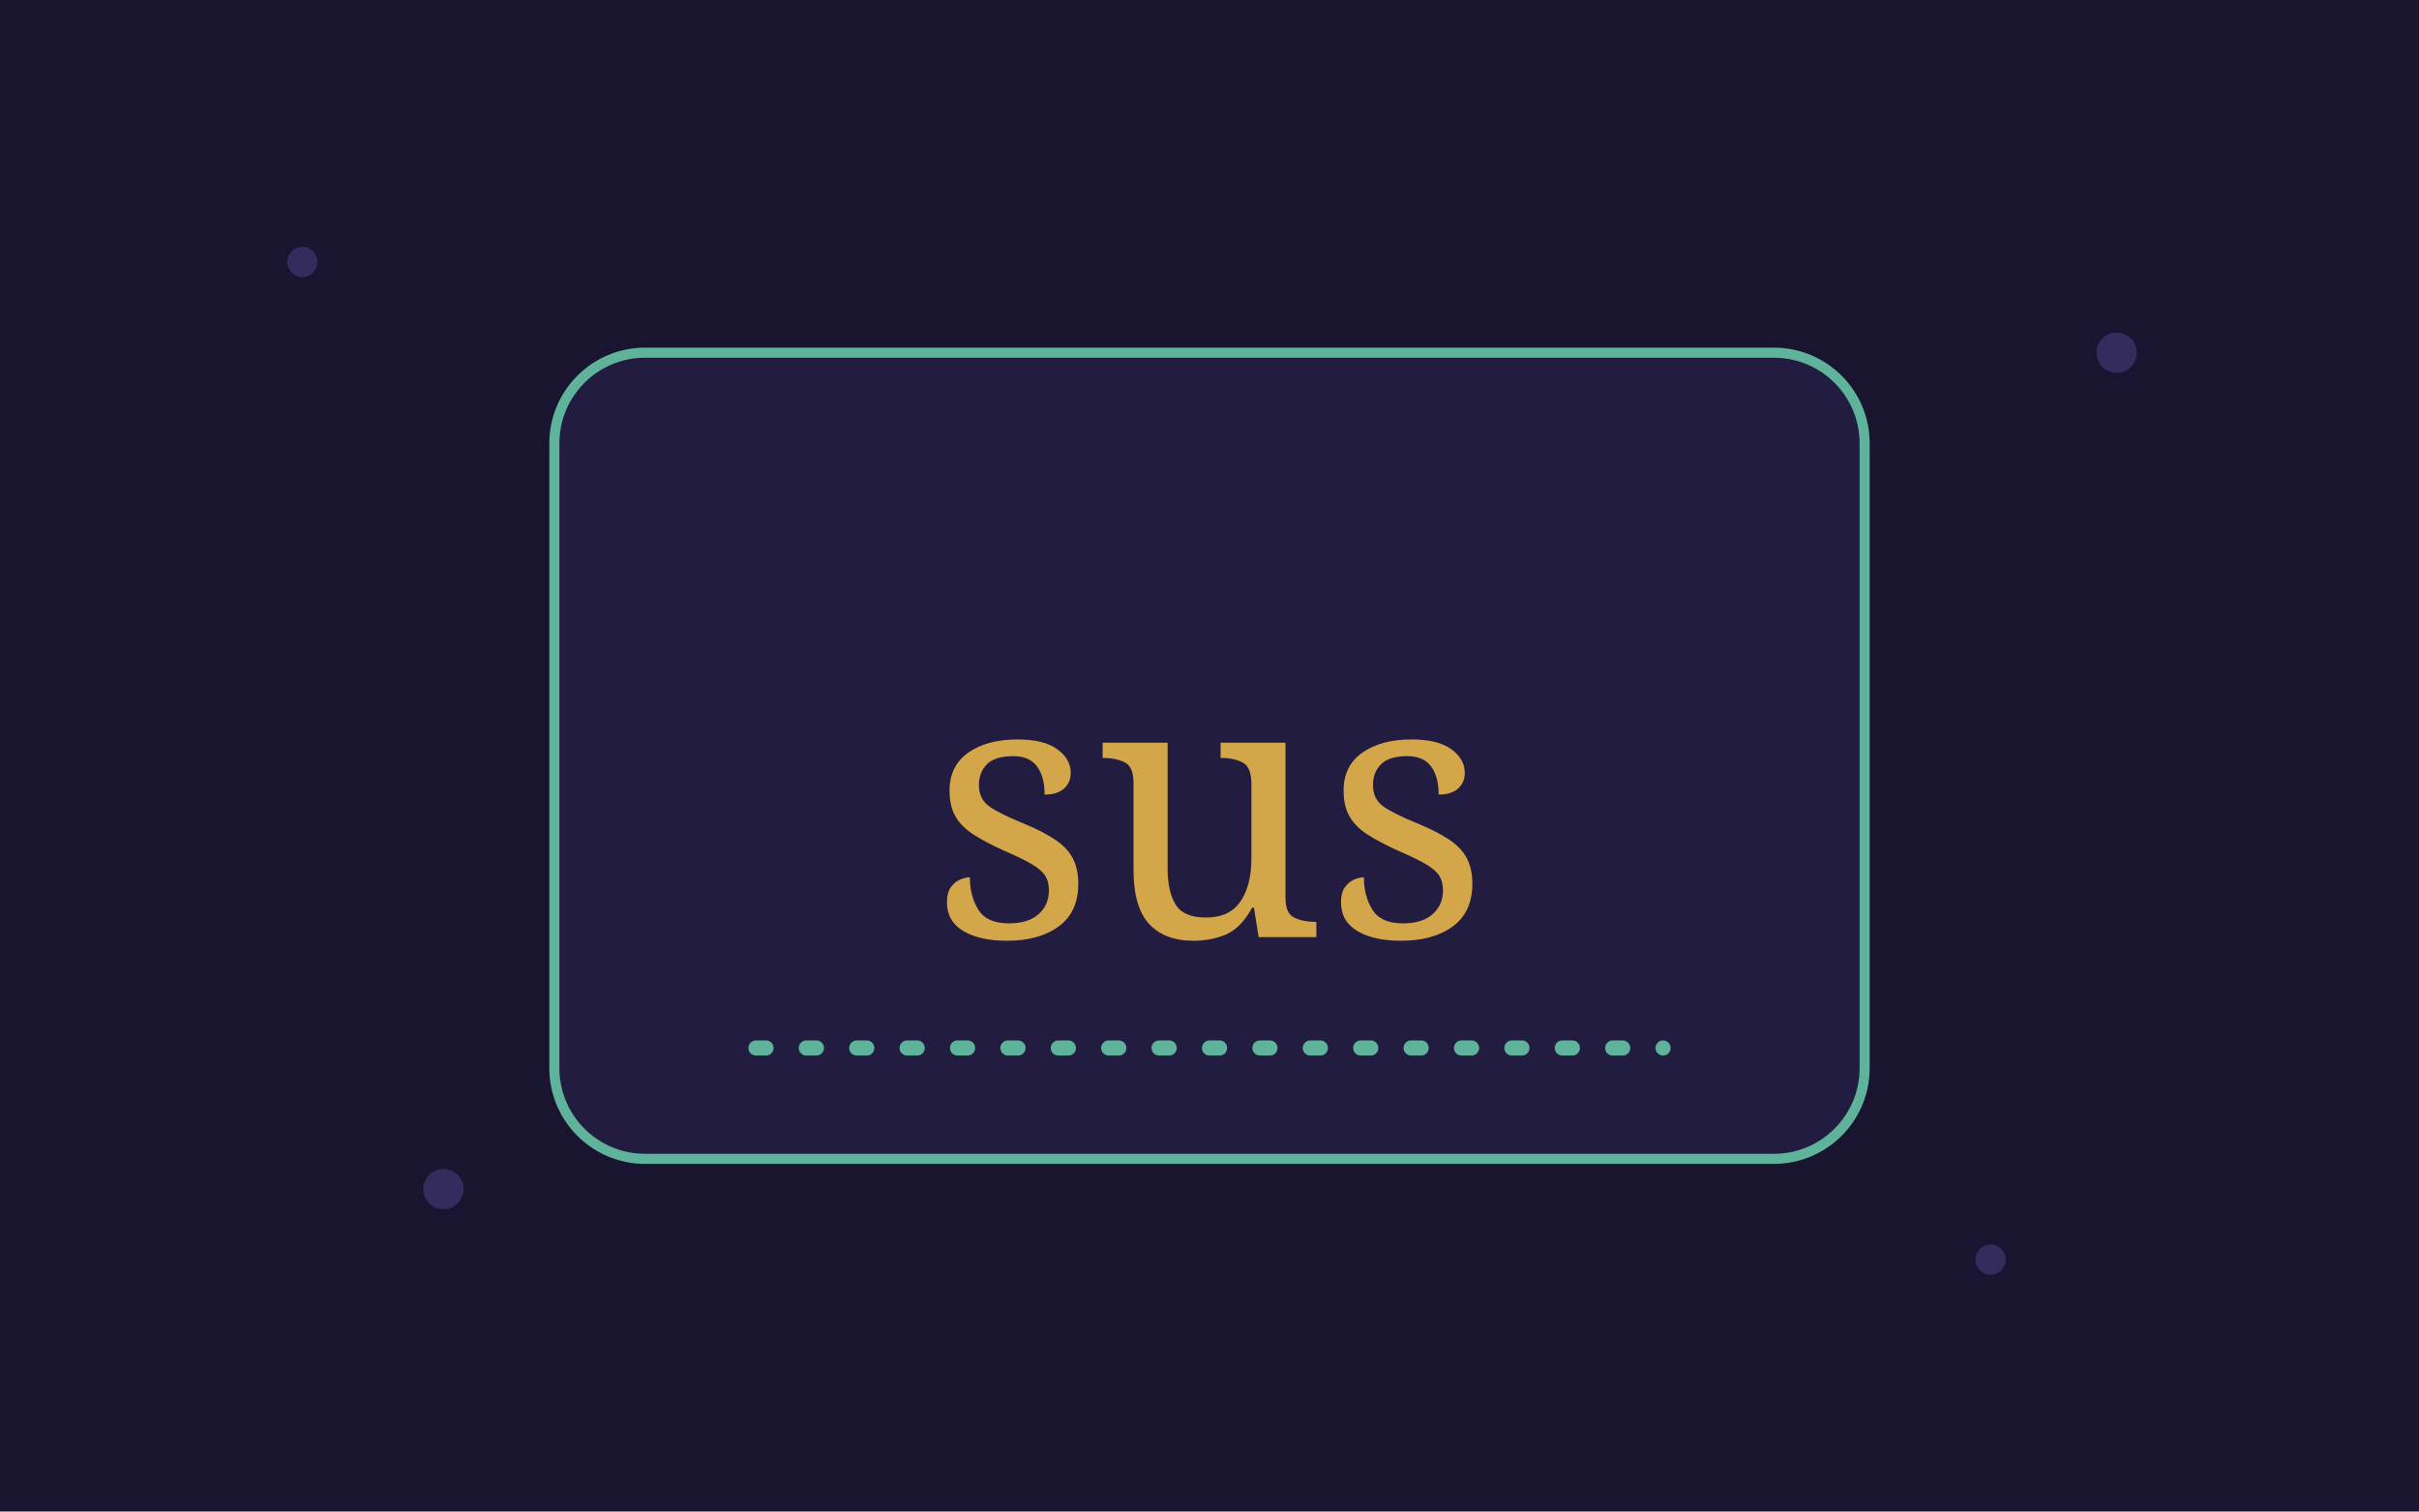
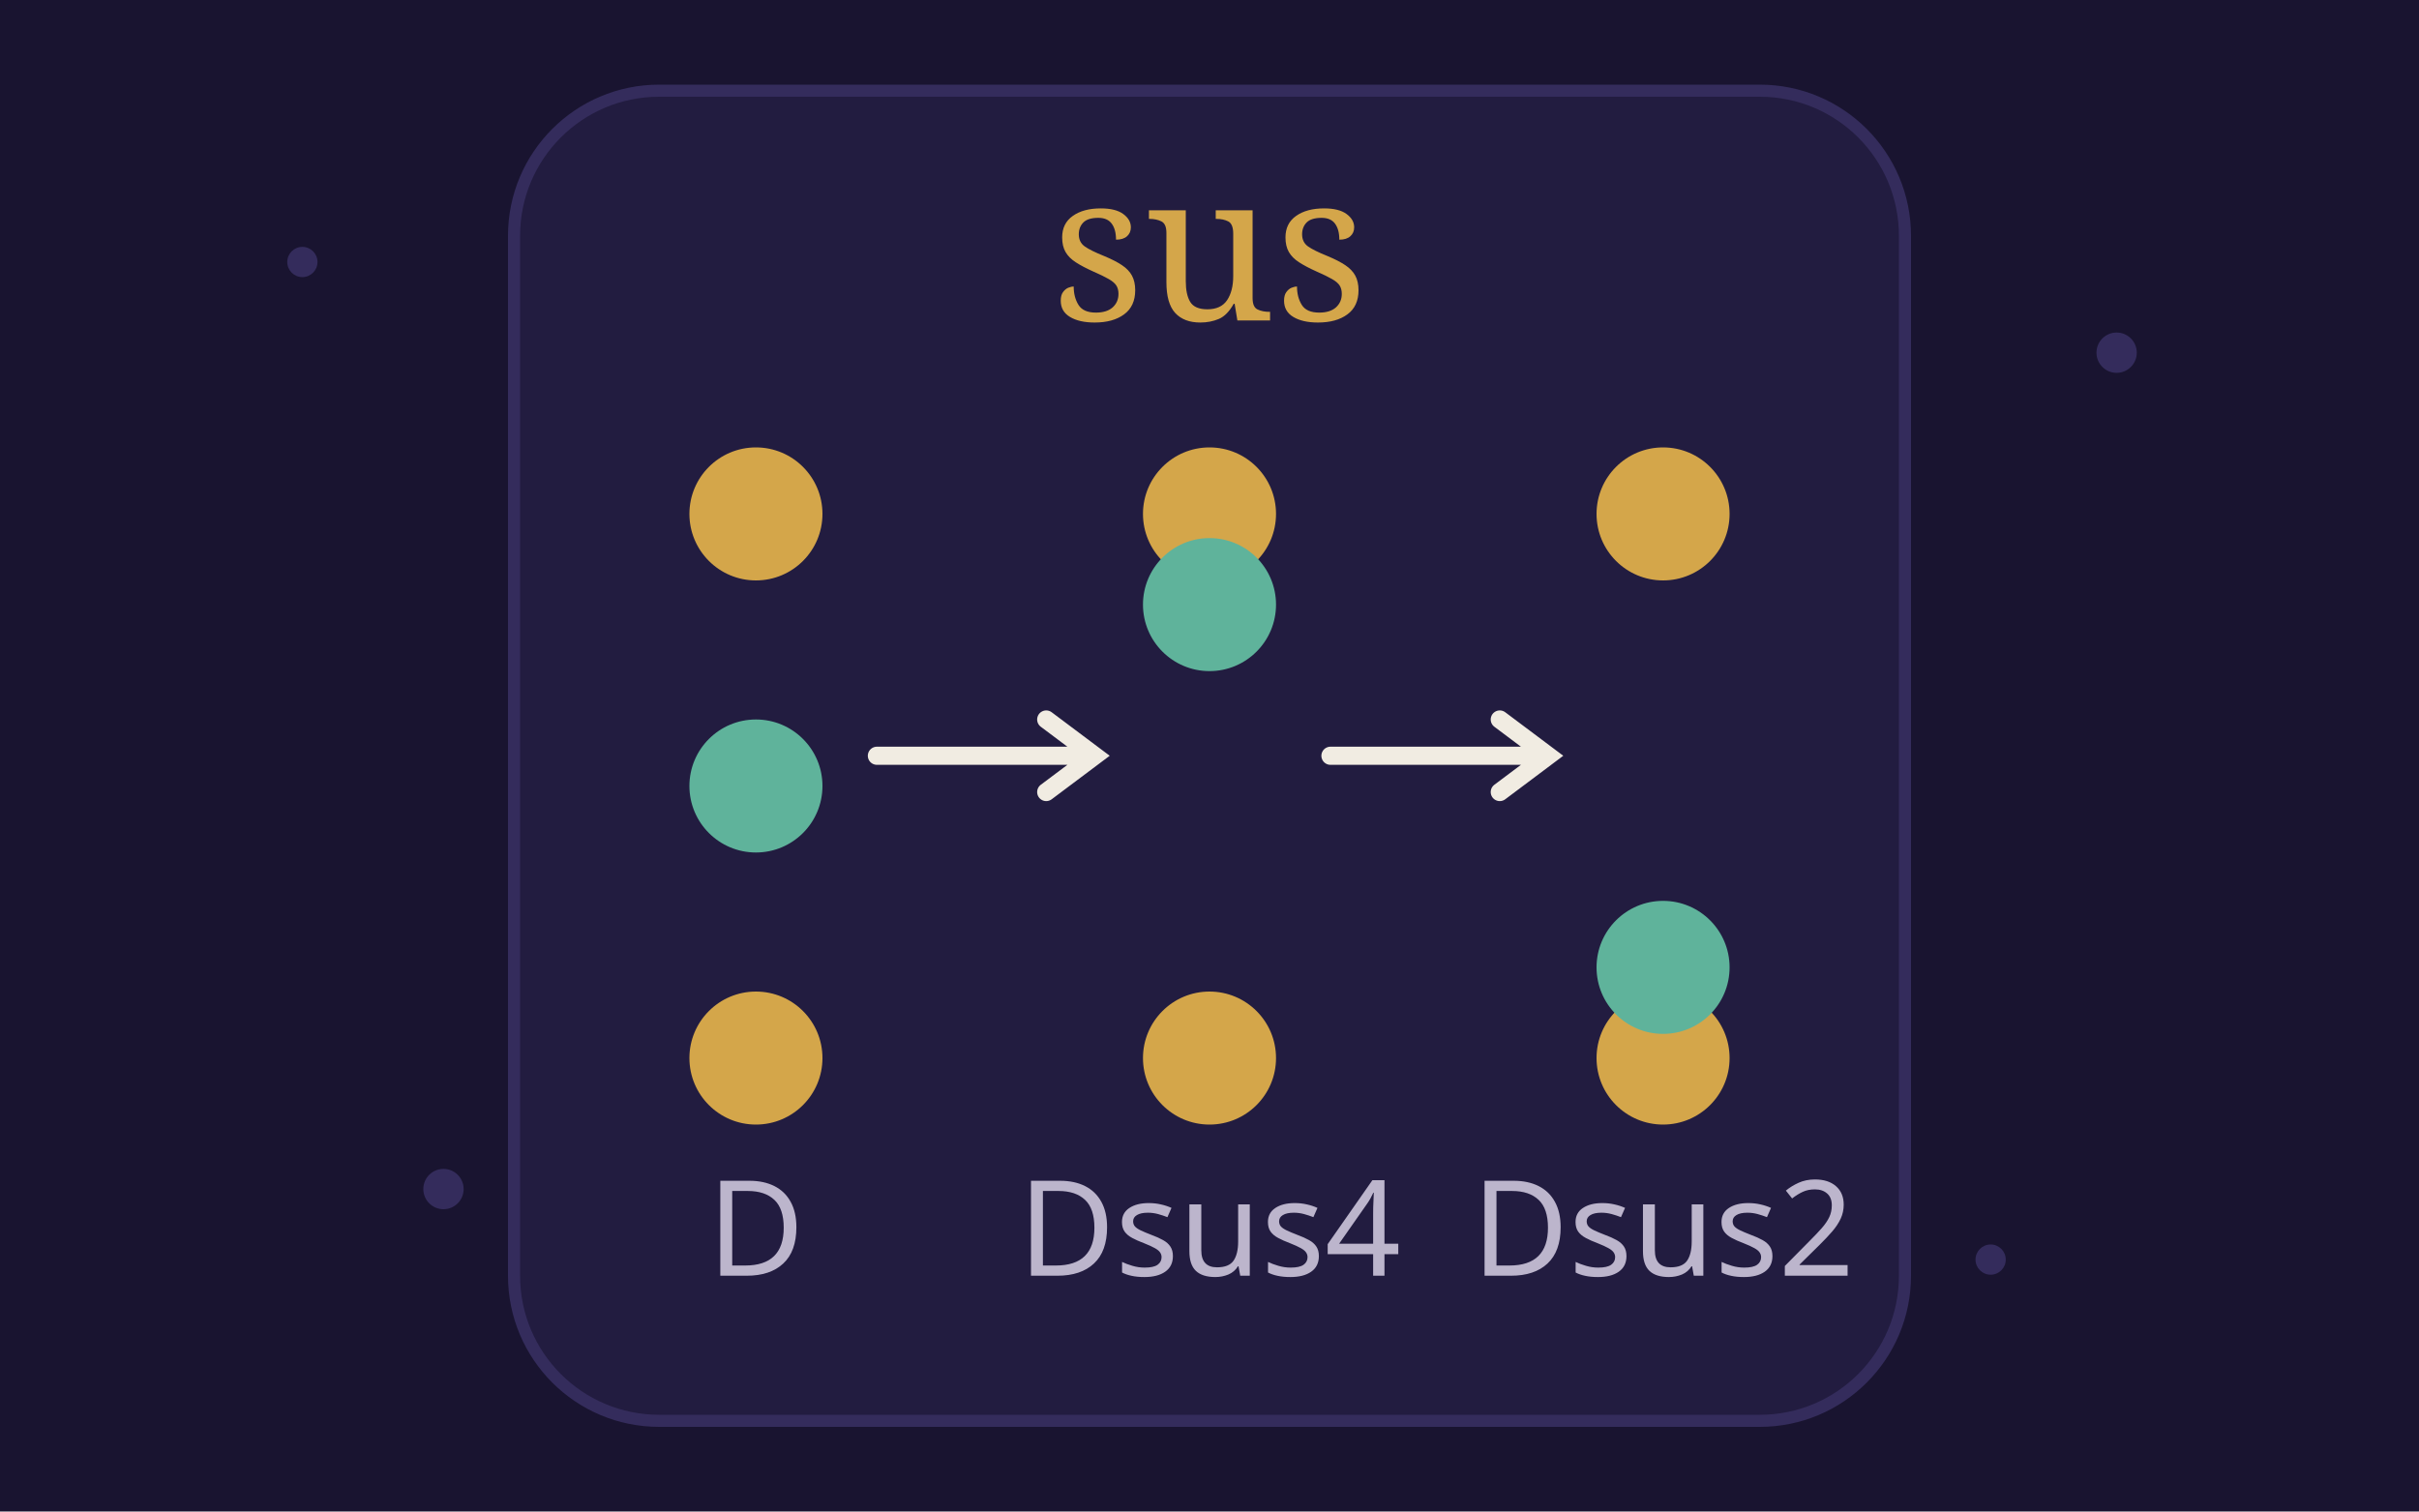
<svg xmlns="http://www.w3.org/2000/svg" viewBox="0 0 480 300" role="img" aria-label="sus y add9">
  <rect width="480" height="300" fill="#191430" />
  <circle cx="60" cy="52" r="3" fill="#342c5c" />
  <circle cx="420" cy="70" r="4" fill="#342c5c" />
  <circle cx="395" cy="250" r="3" fill="#342c5c" />
  <circle cx="88" cy="236" r="4" fill="#342c5c" />
-   <rect x="110" y="70" width="260" height="160" rx="18" fill="#221c40" stroke="#5fb39b" stroke-width="2" />
-   <text x="240" y="186" text-anchor="middle" font-family="Marcellus, Georgia, serif" font-size="72" fill="#d4a64a">sus</text>
-   <path d="M150 208 H330" stroke="#5fb39b" stroke-width="3" stroke-dasharray="2 8" stroke-linecap="round" />
+   <g transform="translate(240 150) scale(1.2) translate(-240 -150)">
+     <rect x="125" y="40" width="230" height="220" rx="24" fill="#221c40" stroke="#342c5c" stroke-width="2" />
+     <circle cx="165" cy="200" r="11" fill="#d4a64a" />
+     <circle cx="165" cy="110" r="11" fill="#d4a64a" />
+     <circle cx="165" cy="155" r="11" fill="#5fb39b" />
+     <text x="165" y="236" text-anchor="middle" font-family="Work Sans, system-ui, sans-serif" font-size="22" fill="#bcb5cc">D</text>
+     <circle cx="240" cy="200" r="11" fill="#d4a64a" />
+     <circle cx="240" cy="110" r="11" fill="#d4a64a" />
+     <circle cx="240" cy="125" r="11" fill="#5fb39b" />
+     <text x="240" y="236" text-anchor="middle" font-family="Work Sans, system-ui, sans-serif" font-size="22" fill="#bcb5cc">Dsus4</text>
+     <circle cx="315" cy="200" r="11" fill="#d4a64a" />
+     <circle cx="315" cy="110" r="11" fill="#d4a64a" />
+     <circle cx="315" cy="185" r="11" fill="#5fb39b" />
+     <text x="315" y="236" text-anchor="middle" font-family="Work Sans, system-ui, sans-serif" font-size="22" fill="#bcb5cc">Dsus2</text>
+     <path d="M185 150H220M213 144l8 6-8 6" fill="none" stroke="#f1ece2" stroke-width="3" stroke-linecap="round" />
+     <path d="M260 150H295M288 144l8 6-8 6" fill="none" stroke="#f1ece2" stroke-width="3" stroke-linecap="round" />
+     <text x="240" y="78" text-anchor="middle" font-family="Marcellus, Georgia, serif" font-size="34" fill="#d4a64a">sus</text>
+   </g>
</svg>
